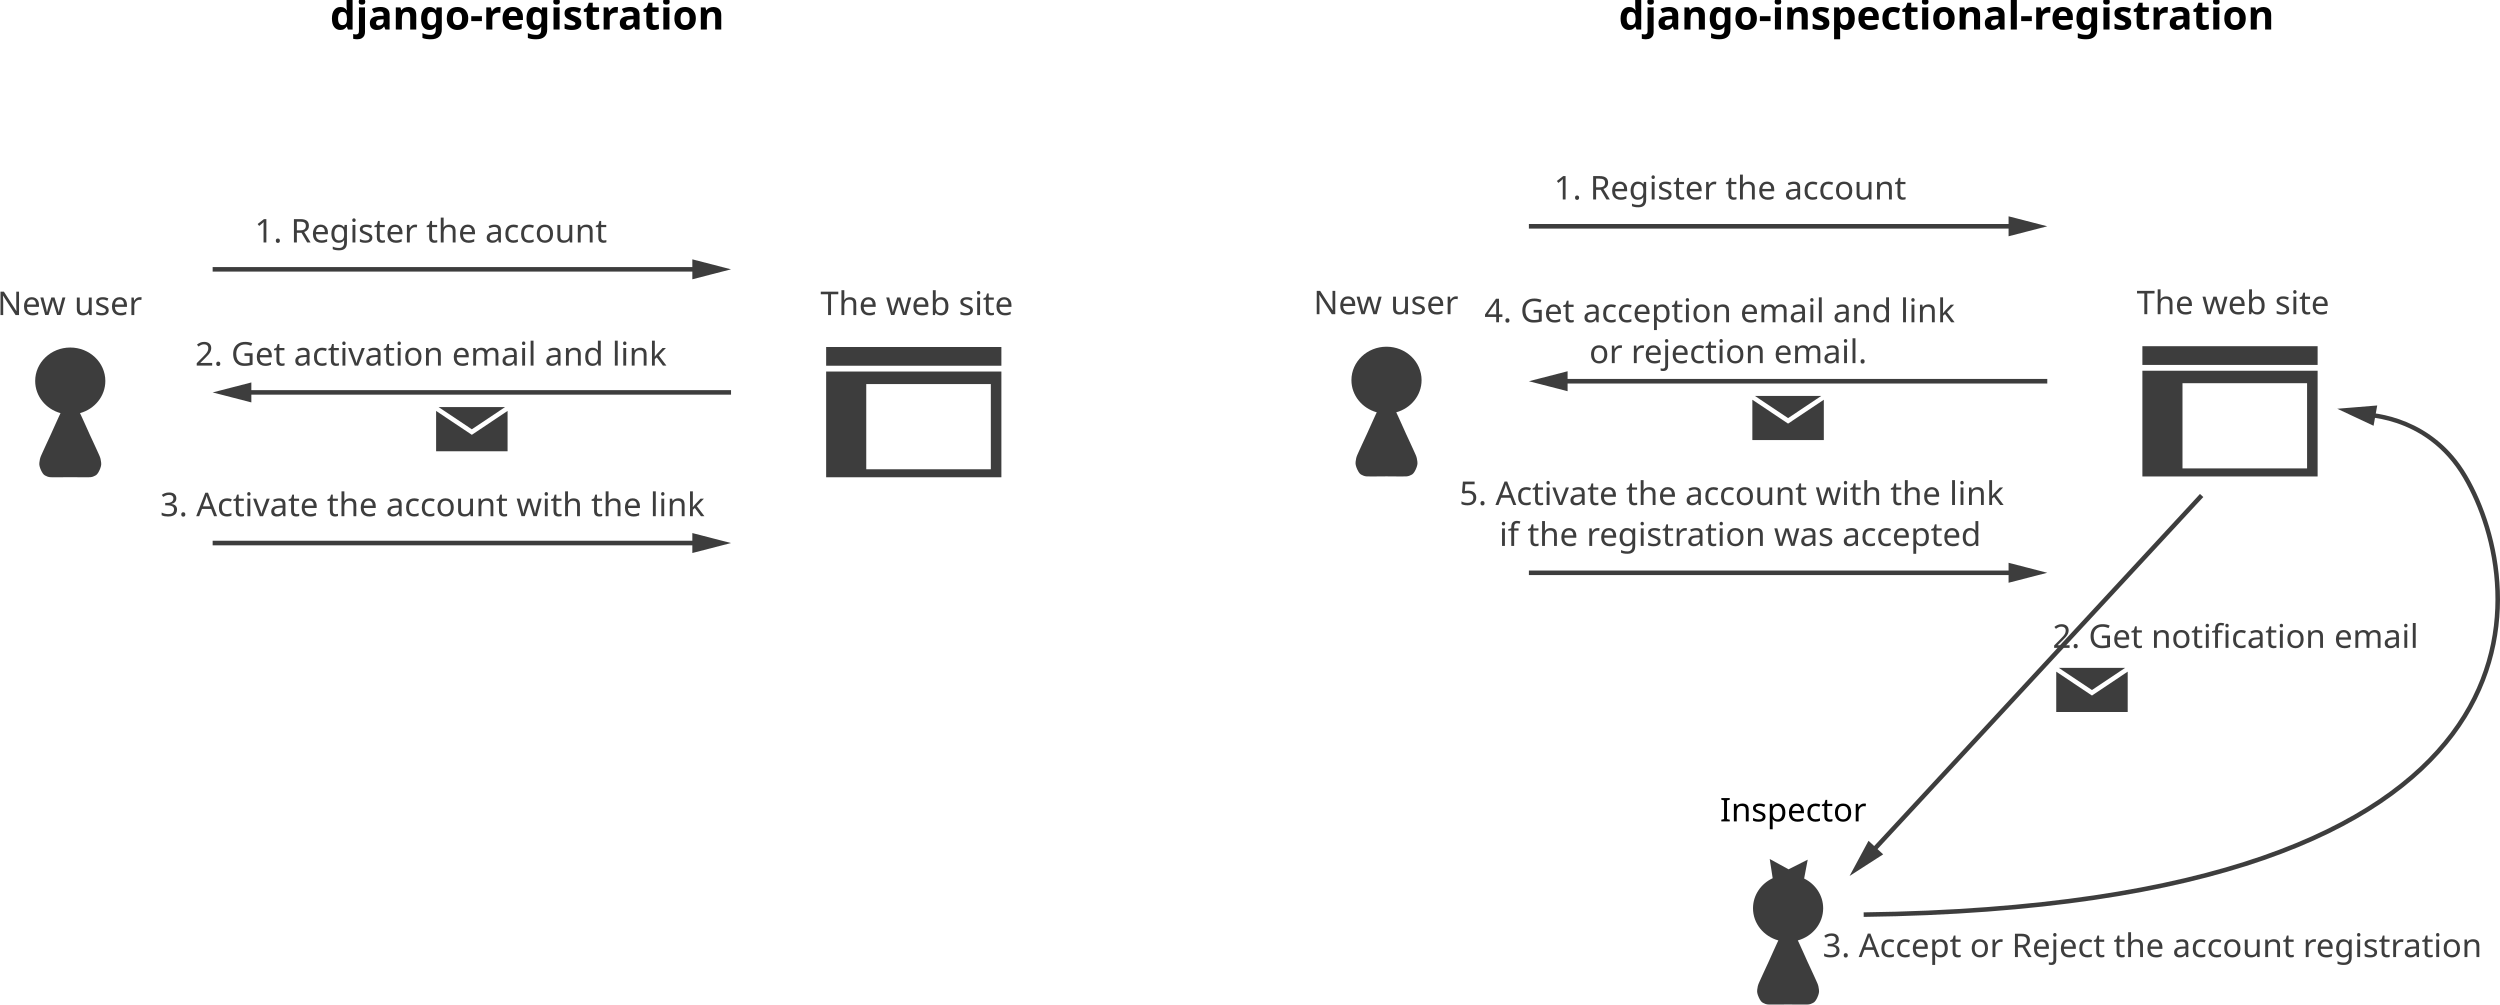
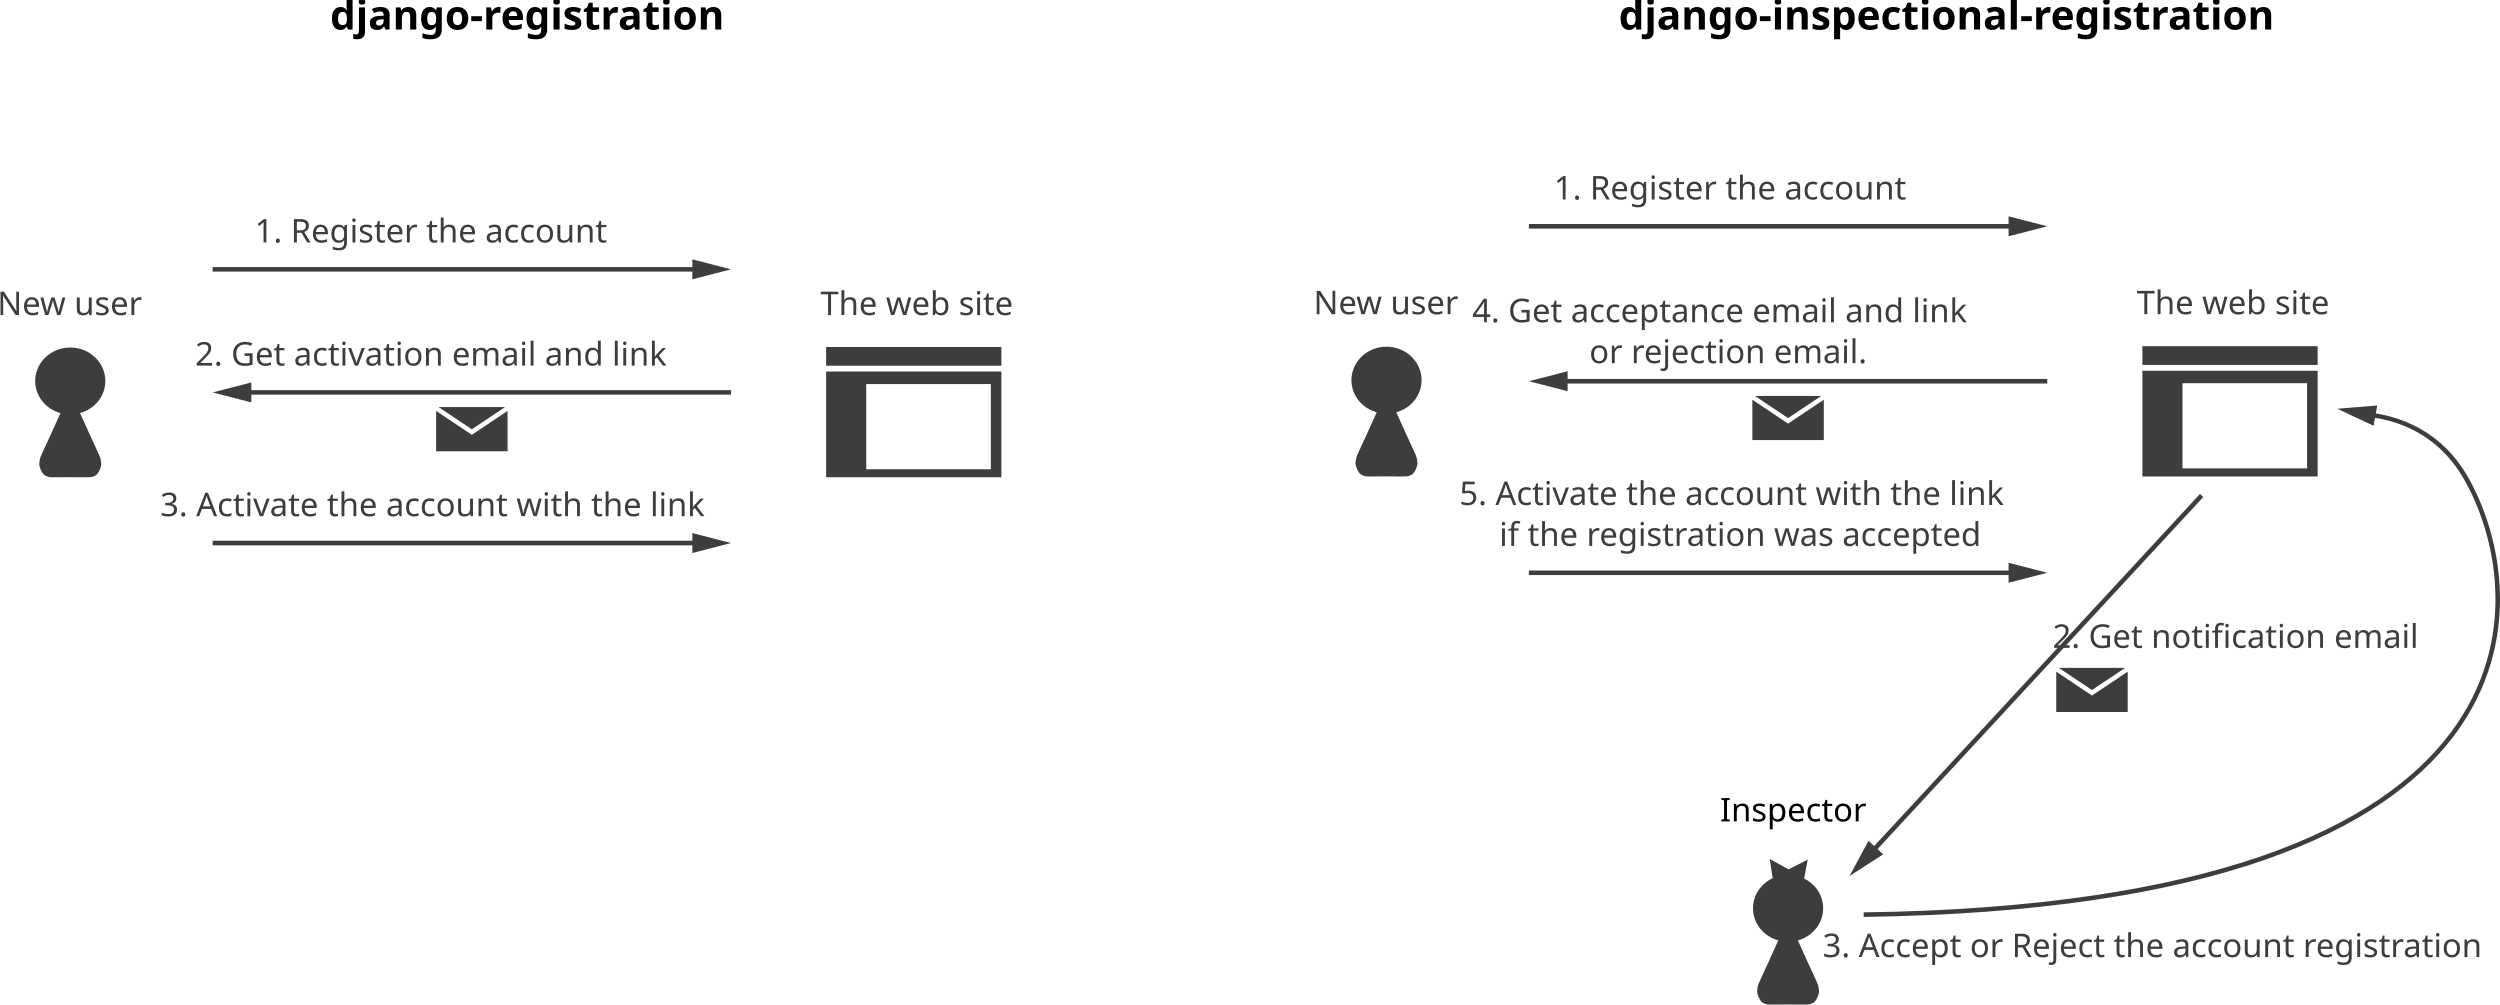
<svg xmlns="http://www.w3.org/2000/svg" width="1232.913" height="495.413" id="svg2" version="1.1">
  <defs id="defs4" />
  <g id="layer1" transform="translate(616.3975,-334.6402)">
    <g id="g3847" transform="matrix(0.1121273,0,0,0.1121273,-433.7785,656.538)" style="fill:#3d3d3d;fill-opacity:1">
      <path id="path2985" d="m -1319.636,-1342.305 c -85.21,0 -154.312,65.891 -154.312,147.156 0,67.08 47.082,123.661 111.438,141.375 -0.38,0.781 -0.736,1.532 -1.125,2.344 -1.518,3.166 -3.307,6.978 -5.406,11.531 -4.198,9.107 -9.554,20.934 -14.906,32.781 -5.352,11.847 -10.672,23.678 -14.688,32.625 -2.008,4.474 -3.684,8.247 -4.875,10.906 -1.191,2.659 -3.509,7.66 -1.781,3.875 1.722,-3.774 -0.557,1.272 -1.781,3.906 -1.224,2.634 -2.942,6.346 -5,10.781 -4.117,8.871 -9.567,20.622 -15,32.406 -5.433,11.785 -10.834,23.567 -14.969,32.719 -2.067,4.576 -3.81,8.442 -5.219,11.688 -0.704,1.623 -1.287,2.969 -2.062,4.906 -0.388,0.969 -0.783,1.897 -1.625,4.375 -0.421,1.239 -0.971,2.623 -1.938,6.625 -0.483,2.001 -1.134,4.486 -1.719,10.156 -0.585,5.67 -4.786,15.088 6.156,39.062 10.943,23.976 19.483,24.056 23.656,26.25 4.173,2.194 6.201,2.716 7.812,3.188 3.223,0.943 4.441,1.029 5.5,1.188 2.118,0.317 2.956,0.378 3.812,0.438 1.714,0.119 2.912,0.147 4.375,0.188 2.926,0.08 6.427,0.102 10.594,0.125 8.333,0.046 19.121,0.028 29.906,-0.031 10.785,-0.06 21.555,-0.145 29.688,-0.219 4.066,-0.037 7.49,-0.07 9.906,-0.094 0.951,-0.01 2.128,-0.024 3.125,-0.031 1.018,0.01 2.761,0.019 3.969,0.031 2.416,0.024 5.839,0.057 9.906,0.094 8.134,0.074 18.9,0.159 29.688,0.219 10.787,0.06 21.54,0.077 29.875,0.031 4.167,-0.023 7.668,-0.045 10.594,-0.125 1.463,-0.04 2.724,-0.068 4.438,-0.188 0.857,-0.06 1.664,-0.121 3.781,-0.438 1.059,-0.158 2.278,-0.245 5.5,-1.188 1.611,-0.471 3.639,-0.994 7.812,-3.188 4.173,-2.194 12.711,-2.269 23.656,-26.25 a 49.002,61.992 0 0 0 0,-0.031 c 10.943,-23.981 6.742,-33.361 6.156,-39.031 -0.586,-5.671 -1.235,-8.155 -1.719,-10.156 -0.967,-4.002 -1.516,-5.386 -1.938,-6.625 -0.843,-2.478 -1.237,-3.406 -1.625,-4.375 -0.775,-1.937 -1.358,-3.284 -2.062,-4.906 -1.409,-3.245 -3.15,-7.112 -5.219,-11.688 -4.137,-9.151 -9.533,-20.965 -14.969,-32.75 -5.436,-11.785 -10.881,-23.535 -15,-32.406 -2.059,-4.436 -3.806,-8.116 -5.031,-10.75 -1.225,-2.634 -3.541,-7.763 -1.781,-3.906 1.728,3.785 -0.559,-1.216 -1.75,-3.875 -1.191,-2.659 -2.867,-6.432 -4.875,-10.906 -4.015,-8.948 -9.336,-20.778 -14.688,-32.625 -5.352,-11.847 -10.708,-23.674 -14.906,-32.781 -2.099,-4.554 -3.92,-8.365 -5.438,-11.531 -0.389,-0.812 -0.745,-1.562 -1.125,-2.344 64.37,-17.705 111.469,-74.285 111.469,-141.375 0,-81.265 -69.072,-147.156 -154.281,-147.156 z" style="fill:#3d3d3d;fill-opacity:1;stroke:none" />
      <path id="rect2994" d="m 300.562,-1080.303 145.625,97.375 c 0.224,0.15 0.557,0.15 0.781,0 l 145.625,-97.375 -292.031,0 z m 303.219,16.781 -156.719,104.812 c -0.244,0.163 -0.662,0.194 -0.906,0.031 l -156.719,-104.812 0,177.062 c 0,0.231 0.176,0.406 0.406,0.406 l 313.531,0 c 0.231,0 0.406,-0.176 0.406,-0.406 l 0,-177.094 z" style="fill:#3d3d3d;fill-opacity:1;stroke:none" />
      <path id="rect3787" d="m 2005.22,-1344.543 c -0.188,0 -0.33,0.121 -0.33,0.279 l 0,82.119 770.776,0 0,-82.119 c 0,-0.158 -0.143,-0.279 -0.33,-0.279 l -770.115,0 z m -0.33,107.89 0,464.689 c 0,0.158 0.143,0.279 0.33,0.279 l 770.115,0 c 0.187,0 0.33,-0.121 0.33,-0.279 l 0,-464.689 -770.776,0 z m 176.734,54.932 547.318,0 c 0.169,0 0.305,0.115 0.305,0.258 l 0,374.202 c 0,0.143 -0.136,0.257 -0.305,0.257 l -547.318,0 c -0.169,0 -0.305,-0.115 -0.305,-0.257 l 0,-374.202 c 0,-0.143 0.136,-0.258 0.305,-0.258 z" style="fill:#3d3d3d;fill-opacity:1;stroke:none" />
      <g transform="translate(18.92643,0)" id="g3799" style="fill:#3d3d3d;fill-opacity:1">
        <path style="font-size:medium;font-style:normal;font-variant:normal;font-weight:normal;font-stretch:normal;text-indent:0;text-align:start;text-decoration:none;line-height:normal;letter-spacing:normal;word-spacing:normal;text-transform:none;direction:ltr;block-progression:tb;writing-mode:lr-tb;text-anchor:start;baseline-shift:baseline;color:#000000;fill:#3d3d3d;fill-opacity:1;stroke:none;stroke-width:20;marker:none;visibility:visible;display:inline;overflow:visible;enable-background:accumulate;font-family:Sans;-inkscape-font-specification:Sans" d="m 1397.461,-1730.212 0,33.938 -2109.777,0 0,20 2109.777,0 0,33.906 85.11,-21.969 85.11,-21.938 -85.11,-21.969 -85.11,-21.969 z" id="path3777" />
        <text xml:space="preserve" style="font-size:144px;font-style:normal;font-variant:normal;font-weight:normal;font-stretch:normal;text-align:center;line-height:125%;letter-spacing:0px;word-spacing:0px;text-anchor:middle;fill:#3d3d3d;fill-opacity:1;stroke:none;font-family:Sawasdee;-inkscape-font-specification:Sawasdee" x="416.152" y="-1804.349" id="text3795">
          <tspan id="tspan3797" x="416.152" y="-1804.349">1. Register the account</tspan>
        </text>
      </g>
      <g transform="translate(18.92643,541.4418)" id="g3804" style="fill:#3d3d3d;fill-opacity:1">
        <path id="path3806" d="m -542.096,-1730.212 0,33.938 2109.777,0 0,20 -2109.777,0 0,33.906 -85.11,-21.969 -85.11,-21.938 85.11,-21.969 85.11,-21.969 z" style="font-size:medium;font-style:normal;font-variant:normal;font-weight:normal;font-stretch:normal;text-indent:0;text-align:start;text-decoration:none;line-height:normal;letter-spacing:normal;word-spacing:normal;text-transform:none;direction:ltr;block-progression:tb;writing-mode:lr-tb;text-anchor:start;baseline-shift:baseline;color:#000000;fill:#3d3d3d;fill-opacity:1;stroke:none;stroke-width:20;marker:none;visibility:visible;display:inline;overflow:visible;enable-background:accumulate;font-family:Sans;-inkscape-font-specification:Sans" />
        <text id="text3808" y="-1804.349" x="416.152" style="font-size:144px;font-style:normal;font-variant:normal;font-weight:normal;font-stretch:normal;text-align:center;line-height:125%;letter-spacing:0px;word-spacing:0px;text-anchor:middle;fill:#3d3d3d;fill-opacity:1;stroke:none;font-family:Sawasdee;-inkscape-font-specification:Sawasdee" xml:space="preserve">
          <tspan y="-1804.349" x="416.152" id="tspan3810">2. Get activation email and link</tspan>
        </text>
      </g>
      <g id="g3799-5" transform="translate(22.50129,1203.884)" style="fill:#3d3d3d;fill-opacity:1">
        <path style="font-size:medium;font-style:normal;font-variant:normal;font-weight:normal;font-stretch:normal;text-indent:0;text-align:start;text-decoration:none;line-height:normal;letter-spacing:normal;word-spacing:normal;text-transform:none;direction:ltr;block-progression:tb;writing-mode:lr-tb;text-anchor:start;baseline-shift:baseline;color:#000000;fill:#3d3d3d;fill-opacity:1;stroke:none;stroke-width:20;marker:none;visibility:visible;display:inline;overflow:visible;enable-background:accumulate;font-family:Sans;-inkscape-font-specification:Sans" d="m 1393.886,-1730.212 0,33.938 -2109.777,0 0,20 2109.777,0 0,33.906 85.11,-21.969 85.11,-21.938 -85.11,-21.969 -85.11,-21.969 z" id="path3777-8" />
        <text xml:space="preserve" style="font-size:144px;font-style:normal;font-variant:normal;font-weight:normal;font-stretch:normal;text-align:center;line-height:125%;letter-spacing:0px;word-spacing:0px;text-anchor:middle;fill:#3d3d3d;fill-opacity:1;stroke:none;font-family:Sawasdee;-inkscape-font-specification:Sawasdee" x="419.327" y="-1804.349" id="text3795-5">
          <tspan id="tspan3797-7" x="419.327" y="-1804.349">3. Activate the account with the link</tspan>
        </text>
      </g>
      <text id="text3839" y="-1485.141" x="-1640.488" style="font-size:144px;font-style:normal;font-variant:normal;font-weight:normal;font-stretch:normal;line-height:125%;letter-spacing:0px;word-spacing:0px;fill:#3d3d3d;fill-opacity:1;stroke:none;font-family:Sawasdee;-inkscape-font-specification:Sawasdee" xml:space="preserve">
        <tspan y="-1485.141" x="-1640.488" id="tspan3841">New user</tspan>
      </text>
      <text id="text3843" y="-1485.141" x="1979.899" style="font-size:144px;font-style:normal;font-variant:normal;font-weight:normal;font-stretch:normal;line-height:125%;letter-spacing:0px;word-spacing:0px;fill:#3d3d3d;fill-opacity:1;stroke:none;font-family:Sawasdee;-inkscape-font-specification:Sawasdee" xml:space="preserve">
        <tspan y="-1485.141" x="1979.899" id="tspan3845">The web site</tspan>
      </text>
    </g>
    <g id="g4085" transform="matrix(0.1121273,0,0,0.1121273,1119.832,350.9462)">
      <g transform="translate(-8044.097,3925.674)" id="g3892" style="fill:#3d3d3d;fill-opacity:1">
        <g transform="translate(0,-185.6155)" id="g4069">
          <path id="path3872" d="m -7766.036,1781.487 145.625,97.375 c 0.224,0.15 0.557,0.15 0.781,0 l 145.625,-97.375 -292.031,0 z m 303.219,16.781 -156.719,104.813 c -0.244,0.163 -0.662,0.194 -0.906,0.03 l -156.719,-104.813 0,177.063 c 0,0.23 0.176,0.406 0.406,0.406 l 313.531,0 c 0.231,0 0.406,-0.176 0.406,-0.406 l 0,-177.094 z" style="fill:#3d3d3d;fill-opacity:1;stroke:none" transform="translate(8044.097,-3925.674)" />
          <g style="fill:#3d3d3d;fill-opacity:1" transform="translate(-3.5749,-1203.884)" id="g3876">
            <path style="font-size:medium;font-style:normal;font-variant:normal;font-weight:normal;font-stretch:normal;text-indent:0;text-align:start;text-decoration:none;line-height:normal;letter-spacing:normal;word-spacing:normal;text-transform:none;direction:ltr;block-progression:tb;writing-mode:lr-tb;text-anchor:start;baseline-shift:baseline;color:#000000;fill:#3d3d3d;fill-opacity:1;stroke:none;stroke-width:20;marker:none;visibility:visible;display:inline;overflow:visible;enable-background:accumulate;font-family:Sans;-inkscape-font-specification:Sans" d="m 1397.461,-1730.212 0,33.938 -2109.777,0 0,20 2109.777,0 0,33.906 85.11,-21.969 85.11,-21.938 -85.11,-21.969 -85.11,-21.969 z" id="path3878" />
            <text xml:space="preserve" style="font-size:144px;font-style:normal;font-variant:normal;font-weight:normal;font-stretch:normal;text-align:center;line-height:125%;letter-spacing:0px;word-spacing:0px;text-anchor:middle;fill:#3d3d3d;fill-opacity:1;stroke:none;font-family:Sawasdee;-inkscape-font-specification:Sawasdee" x="416.152" y="-1804.349" id="text3880">
              <tspan id="tspan3882" x="416.152" y="-1804.349">1. Register the account</tspan>
            </text>
          </g>
          <g style="fill:#3d3d3d;fill-opacity:1" transform="translate(-3.5749,-522.442)" id="g3884">
            <path id="path3886" d="m -542.096,-1730.212 0,33.938 2109.777,0 0,20 -2109.777,0 0,33.906 -85.11,-21.969 -85.11,-21.938 85.11,-21.969 85.11,-21.969 z" style="font-size:medium;font-style:normal;font-variant:normal;font-weight:normal;font-stretch:normal;text-indent:0;text-align:start;text-decoration:none;line-height:normal;letter-spacing:normal;word-spacing:normal;text-transform:none;direction:ltr;block-progression:tb;writing-mode:lr-tb;text-anchor:start;baseline-shift:baseline;color:#000000;fill:#3d3d3d;fill-opacity:1;stroke:none;stroke-width:20;marker:none;visibility:visible;display:inline;overflow:visible;enable-background:accumulate;font-family:Sans;-inkscape-font-specification:Sans" />
            <text id="text3888" y="-1945.771" x="407.313" style="font-size:144px;font-style:normal;font-variant:normal;font-weight:normal;font-stretch:normal;text-align:center;line-height:125%;letter-spacing:0px;word-spacing:0px;text-anchor:middle;fill:#3d3d3d;fill-opacity:1;stroke:none;font-family:Sawasdee;-inkscape-font-specification:Sawasdee" xml:space="preserve">
-               <tspan y="-1945.771" x="407.313" id="tspan3890">4. Get acception email and link</tspan>
+               <tspan y="-1945.771" x="407.313" id="tspan3890">4. Get acceptance email and link</tspan>
              <tspan y="-1765.771" x="407.313" id="tspan4055">or rejection email.</tspan>
            </text>
          </g>
          <path style="font-size:medium;font-style:normal;font-variant:normal;font-weight:normal;font-stretch:normal;text-indent:0;text-align:start;text-decoration:none;line-height:normal;letter-spacing:normal;word-spacing:normal;text-transform:none;direction:ltr;block-progression:tb;writing-mode:lr-tb;text-anchor:start;baseline-shift:baseline;color:#000000;fill:#3d3d3d;fill-opacity:1;stroke:none;stroke-width:20;marker:none;visibility:visible;display:inline;overflow:visible;enable-background:accumulate;font-family:Sans;-inkscape-font-specification:Sans" d="m 1393.886,-1410.212 0,33.938 -2109.777,0 0,20 2109.777,0 0,33.906 85.11,-21.969 85.11,-21.938 -85.11,-21.969 -85.11,-21.969 z" id="path3894" />
          <text xml:space="preserve" style="font-size:144px;font-style:normal;font-variant:normal;font-weight:normal;font-stretch:normal;text-align:center;line-height:125%;letter-spacing:0px;word-spacing:0px;text-anchor:middle;fill:#3d3d3d;fill-opacity:1;stroke:none;font-family:Sawasdee;-inkscape-font-specification:Sawasdee" x="419.327" y="-1664.349" id="text3896">
            <tspan id="tspan3898" x="419.327" y="-1664.349">5. Activate the account with the link</tspan>
            <tspan x="419.327" y="-1484.349" id="tspan4057">if the registration was accepted</tspan>
          </text>
        </g>
      </g>
      <g id="g3982">
        <path id="path3870" d="m -9386.235,1379.485 c -85.21,0 -154.312,65.891 -154.312,147.156 0,67.08 47.082,123.661 111.438,141.375 -0.38,0.781 -0.736,1.532 -1.125,2.344 -1.518,3.166 -3.307,6.977 -5.406,11.531 -4.198,9.107 -9.554,20.934 -14.906,32.781 -5.352,11.847 -10.672,23.678 -14.688,32.625 -2.008,4.474 -3.684,8.248 -4.875,10.907 -1.191,2.659 -3.509,7.66 -1.781,3.875 1.722,-3.774 -0.557,1.271 -1.781,3.906 -1.224,2.634 -2.942,6.345 -5,10.781 -4.117,8.871 -9.567,20.622 -15,32.406 -5.433,11.785 -10.834,23.568 -14.969,32.719 -2.067,4.576 -3.81,8.442 -5.219,11.688 -0.704,1.622 -1.287,2.969 -2.062,4.906 -0.388,0.968 -0.783,1.896 -1.625,4.375 -0.421,1.239 -0.971,2.622 -1.938,6.625 -0.483,2.001 -1.134,4.486 -1.719,10.156 -0.585,5.67 -4.786,15.088 6.156,39.063 10.943,23.976 19.483,24.055 23.656,26.25 4.173,2.194 6.201,2.716 7.812,3.187 3.223,0.943 4.441,1.029 5.5,1.188 2.118,0.316 2.956,0.377 3.812,0.437 1.714,0.119 2.912,0.148 4.375,0.188 2.926,0.08 6.427,0.102 10.594,0.125 8.333,0.05 19.121,0.03 29.906,-0.03 10.785,-0.06 21.555,-0.145 29.688,-0.219 4.066,-0.04 7.49,-0.07 9.906,-0.09 0.951,-0.01 2.128,-0.02 3.125,-0.03 1.018,0.01 2.761,0.02 3.969,0.03 2.416,0.02 5.839,0.06 9.906,0.09 8.134,0.07 18.9,0.159 29.688,0.219 10.787,0.06 21.54,0.08 29.875,0.03 4.167,-0.02 7.668,-0.05 10.594,-0.125 1.463,-0.04 2.724,-0.07 4.438,-0.188 0.857,-0.06 1.664,-0.121 3.781,-0.437 1.059,-0.159 2.278,-0.246 5.5,-1.188 1.611,-0.471 3.639,-0.994 7.812,-3.187 4.173,-2.194 12.711,-2.269 23.656,-26.25 a 49.002,61.992 0 0 0 0,-0.03 c 10.943,-23.982 6.742,-33.361 6.156,-39.032 -0.586,-5.67 -1.235,-8.155 -1.719,-10.156 -0.967,-4.002 -1.516,-5.386 -1.938,-6.625 -0.843,-2.478 -1.237,-3.406 -1.625,-4.375 -0.775,-1.937 -1.358,-3.284 -2.062,-4.906 -1.409,-3.245 -3.15,-7.112 -5.219,-11.688 -4.137,-9.151 -9.533,-20.965 -14.969,-32.75 -5.436,-11.784 -10.881,-23.535 -15,-32.406 -2.059,-4.436 -3.806,-8.116 -5.031,-10.75 -1.225,-2.634 -3.541,-7.763 -1.781,-3.906 1.728,3.785 -0.559,-1.216 -1.75,-3.875 -1.191,-2.659 -2.867,-6.433 -4.875,-10.906 -4.015,-8.948 -9.336,-20.778 -14.688,-32.626 -5.352,-11.847 -10.708,-23.673 -14.906,-32.781 -2.099,-4.554 -3.92,-8.365 -5.438,-11.531 -0.389,-0.812 -0.745,-1.562 -1.125,-2.344 64.37,-17.705 111.469,-74.285 111.469,-141.375 0,-81.265 -69.072,-147.156 -154.281,-147.156 z" style="fill:#3d3d3d;fill-opacity:1;stroke:none" />
        <text id="text3900" y="1236.648" x="-9707.086" style="font-size:144px;font-style:normal;font-variant:normal;font-weight:normal;font-stretch:normal;line-height:125%;letter-spacing:0px;word-spacing:0px;fill:#3d3d3d;fill-opacity:1;stroke:none;font-family:Sawasdee;-inkscape-font-specification:Sawasdee" xml:space="preserve">
          <tspan y="1236.648" x="-9707.086" id="tspan3902">New user</tspan>
        </text>
      </g>
      <g id="g3987">
        <path id="path3874" d="m -6061.378,1377.247 c -0.188,0 -0.33,0.121 -0.33,0.279 l 0,82.119 770.776,0 0,-82.119 c 0,-0.158 -0.143,-0.279 -0.33,-0.279 l -770.115,0 z m -0.33,107.889 0,464.69 c 0,0.158 0.143,0.279 0.33,0.279 l 770.115,0 c 0.187,0 0.33,-0.121 0.33,-0.279 l 0,-464.69 -770.776,0 z m 176.734,54.932 547.318,0 c 0.169,0 0.305,0.115 0.305,0.258 l 0,374.202 c 0,0.143 -0.136,0.257 -0.305,0.257 l -547.318,0 c -0.169,0 -0.305,-0.114 -0.305,-0.257 l 0,-374.202 c 0,-0.143 0.136,-0.258 0.305,-0.258 z" style="fill:#3d3d3d;fill-opacity:1;stroke:none" />
        <text id="text3904" y="1236.648" x="-6086.7" style="font-size:144px;font-style:normal;font-variant:normal;font-weight:normal;font-stretch:normal;line-height:125%;letter-spacing:0px;word-spacing:0px;fill:#3d3d3d;fill-opacity:1;stroke:none;font-family:Sawasdee;-inkscape-font-specification:Sawasdee" xml:space="preserve">
          <tspan y="1236.648" x="-6086.7" id="tspan3906">The web site</tspan>
        </text>
      </g>
      <g transform="translate(-6.950327,0)" id="g3996">
        <path style="fill:#3d3d3d;fill-opacity:1;stroke:none" d="m -7693.805,3632.603 13,84.625 c -51.229,23.939 -86.531,74.121 -86.531,132.188 0,67.079 47.082,123.661 111.438,141.375 -0.38,0.781 -0.736,1.532 -1.125,2.343 -1.518,3.166 -3.307,6.978 -5.406,11.532 -4.198,9.107 -9.555,20.934 -14.906,32.781 -5.352,11.847 -10.672,23.677 -14.688,32.625 -2.008,4.474 -3.684,8.247 -4.875,10.906 -1.191,2.659 -3.509,7.661 -1.781,3.875 1.722,-3.774 -0.557,1.272 -1.781,3.906 -1.224,2.635 -2.942,6.346 -5,10.782 -4.117,8.871 -9.567,20.621 -15,32.406 -5.433,11.785 -10.834,23.567 -14.969,32.719 -2.067,4.575 -3.81,8.442 -5.219,11.687 -0.704,1.623 -1.287,2.969 -2.063,4.906 -0.388,0.969 -0.783,1.897 -1.625,4.375 -0.421,1.24 -0.971,2.623 -1.937,6.625 -0.483,2.002 -1.134,4.486 -1.719,10.157 -0.585,5.67 -4.786,15.087 6.156,39.062 10.943,23.976 19.483,24.056 23.656,26.25 4.173,2.194 6.201,2.716 7.812,3.188 3.223,0.942 4.441,1.029 5.5,1.187 2.118,0.317 2.956,0.378 3.812,0.438 1.714,0.119 2.912,0.147 4.375,0.187 2.926,0.08 6.427,0.102 10.594,0.125 8.333,0.05 19.121,0.03 29.906,-0.03 10.785,-0.06 21.555,-0.145 29.688,-0.219 4.066,-0.04 7.49,-0.07 9.906,-0.09 0.951,-0.01 2.128,-0.02 3.125,-0.03 1.018,0.01 2.761,0.02 3.969,0.03 2.416,0.02 5.839,0.06 9.906,0.09 8.134,0.07 18.9,0.159 29.688,0.219 10.787,0.06 21.54,0.08 29.875,0.03 4.167,-0.02 7.668,-0.04 10.594,-0.125 1.463,-0.04 2.724,-0.07 4.438,-0.187 0.857,-0.06 1.664,-0.121 3.781,-0.438 1.059,-0.158 2.278,-0.245 5.5,-1.187 1.611,-0.471 3.639,-0.994 7.812,-3.188 4.173,-2.194 12.711,-2.269 23.656,-26.25 a 49.002,61.992 0 0 0 0,-0.03 c 10.943,-23.981 6.742,-33.361 6.156,-39.031 -0.586,-5.671 -1.235,-8.155 -1.719,-10.157 -0.967,-4.002 -1.516,-5.385 -1.938,-6.625 -0.843,-2.478 -1.237,-3.406 -1.625,-4.375 -0.775,-1.936 -1.358,-3.283 -2.062,-4.906 -1.409,-3.245 -3.15,-7.112 -5.219,-11.687 -4.137,-9.152 -9.533,-20.966 -14.969,-32.75 -5.436,-11.785 -10.881,-23.535 -15,-32.407 -2.059,-4.435 -3.806,-8.115 -5.031,-10.75 -1.225,-2.634 -3.541,-7.762 -1.781,-3.906 1.728,3.786 -0.559,-1.216 -1.75,-3.875 -1.191,-2.659 -2.867,-6.432 -4.875,-10.906 -4.015,-8.948 -9.336,-20.778 -14.688,-32.625 -5.352,-11.847 -10.708,-23.674 -14.906,-32.781 -2.099,-4.554 -3.92,-8.366 -5.438,-11.531 -0.389,-0.812 -0.745,-1.563 -1.125,-2.344 64.37,-17.705 111.469,-74.285 111.469,-141.375 0,-57.005 -33.983,-106.406 -83.688,-130.844 l 15.75,-83.031 -84.344,42.469 -82.781,-45.407 z" id="path2992" />
        <text xml:space="preserve" style="font-size:144px;font-style:normal;font-variant:normal;font-weight:normal;font-stretch:normal;line-height:125%;letter-spacing:0px;word-spacing:0px;fill:#000000;fill-opacity:1;stroke:none;font-family:Sawasdee;-inkscape-font-specification:Sawasdee" x="-7912.5" y="3467.362" id="text3992">
          <tspan id="tspan3994" x="-7912.5" y="3467.362">Inspector</tspan>
        </text>
      </g>
      <path style="fill:#3d3d3d;fill-opacity:1;stroke:none" d="m -6429.47,2791.887 145.625,97.375 c 0.224,0.15 0.557,0.15 0.781,0 l 145.625,-97.375 -292.031,0 z m 303.219,16.781 -156.719,104.813 c -0.244,0.163 -0.662,0.194 -0.906,0.03 l -156.719,-104.813 0,177.063 c 0,0.23 0.176,0.406 0.406,0.406 l 313.531,0 c 0.231,0 0.406,-0.176 0.406,-0.406 l 0,-177.094 z" id="path3872-7" />
      <path id="path3886-3" d="m -7266.219,3552.566 24.91,23.049 1432.888,-1548.545 14.68,13.583 -1432.888,1548.545 24.887,23.028 -73.929,47.549 -73.906,47.57 41.679,-77.39 41.679,-77.39 z" style="font-size:medium;font-style:normal;font-variant:normal;font-weight:normal;font-stretch:normal;text-indent:0;text-align:start;text-decoration:none;line-height:normal;letter-spacing:normal;word-spacing:normal;text-transform:none;direction:ltr;block-progression:tb;writing-mode:lr-tb;text-anchor:start;baseline-shift:baseline;color:#000000;fill:#3d3d3d;fill-opacity:1;stroke:none;stroke-width:20;marker:none;visibility:visible;display:inline;overflow:visible;enable-background:accumulate;font-family:Sans;-inkscape-font-specification:Sans" />
      <text id="text3888-1" y="2704.105" x="-5520.998" style="font-size:144px;font-style:normal;font-variant:normal;font-weight:normal;font-stretch:normal;text-align:center;line-height:125%;letter-spacing:0px;word-spacing:0px;text-anchor:middle;fill:#3d3d3d;fill-opacity:1;stroke:none;font-family:Sawasdee;-inkscape-font-specification:Sawasdee" xml:space="preserve">
        <tspan y="2704.105" x="-5520.998" id="tspan3890-4">2. Get notification email</tspan>
      </text>
      <path style="font-size:medium;font-style:normal;font-variant:normal;font-weight:normal;font-stretch:normal;text-indent:0;text-align:start;text-decoration:none;line-height:normal;letter-spacing:normal;word-spacing:normal;text-transform:none;direction:ltr;block-progression:tb;writing-mode:lr-tb;text-anchor:start;baseline-shift:baseline;color:#000000;fill:#3d3d3d;fill-opacity:1;stroke:none;stroke-width:20;marker:none;visibility:visible;display:inline;overflow:visible;enable-background:accumulate;font-family:Sans;-inkscape-font-specification:Sans" d="m -5099.438,1667.312 c -8.753,-0.174 -13.562,0.062 -13.562,0.062 l 1,19.969 c 0,0 294.956,-15.289 461.375,269.187 142.126,242.95 252.796,709.634 -55.375,1120.625 -308.171,410.991 -1037.961,769.421 -2581.625,790.219 l 0.25,20 c 1546.672,-20.839 2283.472,-379.583 2597.375,-798.219 313.903,-418.636 202.136,-894.035 56.656,-1142.719 -150.326,-256.967 -404.822,-277.909 -466.094,-279.125 z" id="path4047" />
      <path transform="matrix(0.08299314,-0.4612373,1.001011,0.1801178,-7171.171,-4522.642)" d="m -12128.175,3145.764 -96.825,0 -96.825,0 48.413,-83.853 48.412,-83.853 48.412,83.853 z" id="path4049" style="fill:#3d3d3d;fill-opacity:1;stroke:none" />
      <text xml:space="preserve" style="font-size:144px;font-style:normal;font-variant:normal;font-weight:normal;font-stretch:normal;text-align:center;line-height:125%;letter-spacing:0px;word-spacing:0px;text-anchor:middle;fill:#3d3d3d;fill-opacity:1;stroke:none;font-family:Sawasdee;-inkscape-font-specification:Sawasdee" x="-5887.033" y="4064.15" id="text4051">
        <tspan id="tspan4053" x="-5887.033" y="4064.15">3. Accept or Reject the account registration</tspan>
      </text>
    </g>
    <text xml:space="preserve" style="font-size:20px;font-style:normal;font-variant:normal;font-weight:bold;font-stretch:normal;line-height:125%;letter-spacing:0px;word-spacing:0px;fill:#000000;fill-opacity:1;stroke:none;font-family:Sawasdee;-inkscape-font-specification:Sawasdee Bold" x="-453.602" y="349.22" id="text4146">
      <tspan id="tspan4148" x="-453.602" y="349.22">django-registration</tspan>
    </text>
    <text id="text4150" y="349.22" x="181.906" style="font-size:20px;font-style:normal;font-variant:normal;font-weight:bold;font-stretch:normal;line-height:125%;letter-spacing:0px;word-spacing:0px;fill:#000000;fill-opacity:1;stroke:none;font-family:Sawasdee;-inkscape-font-specification:Sawasdee Bold" xml:space="preserve">
      <tspan y="349.22" x="181.906" id="tspan4152">django-inspectional-registration</tspan>
    </text>
  </g>
</svg>
